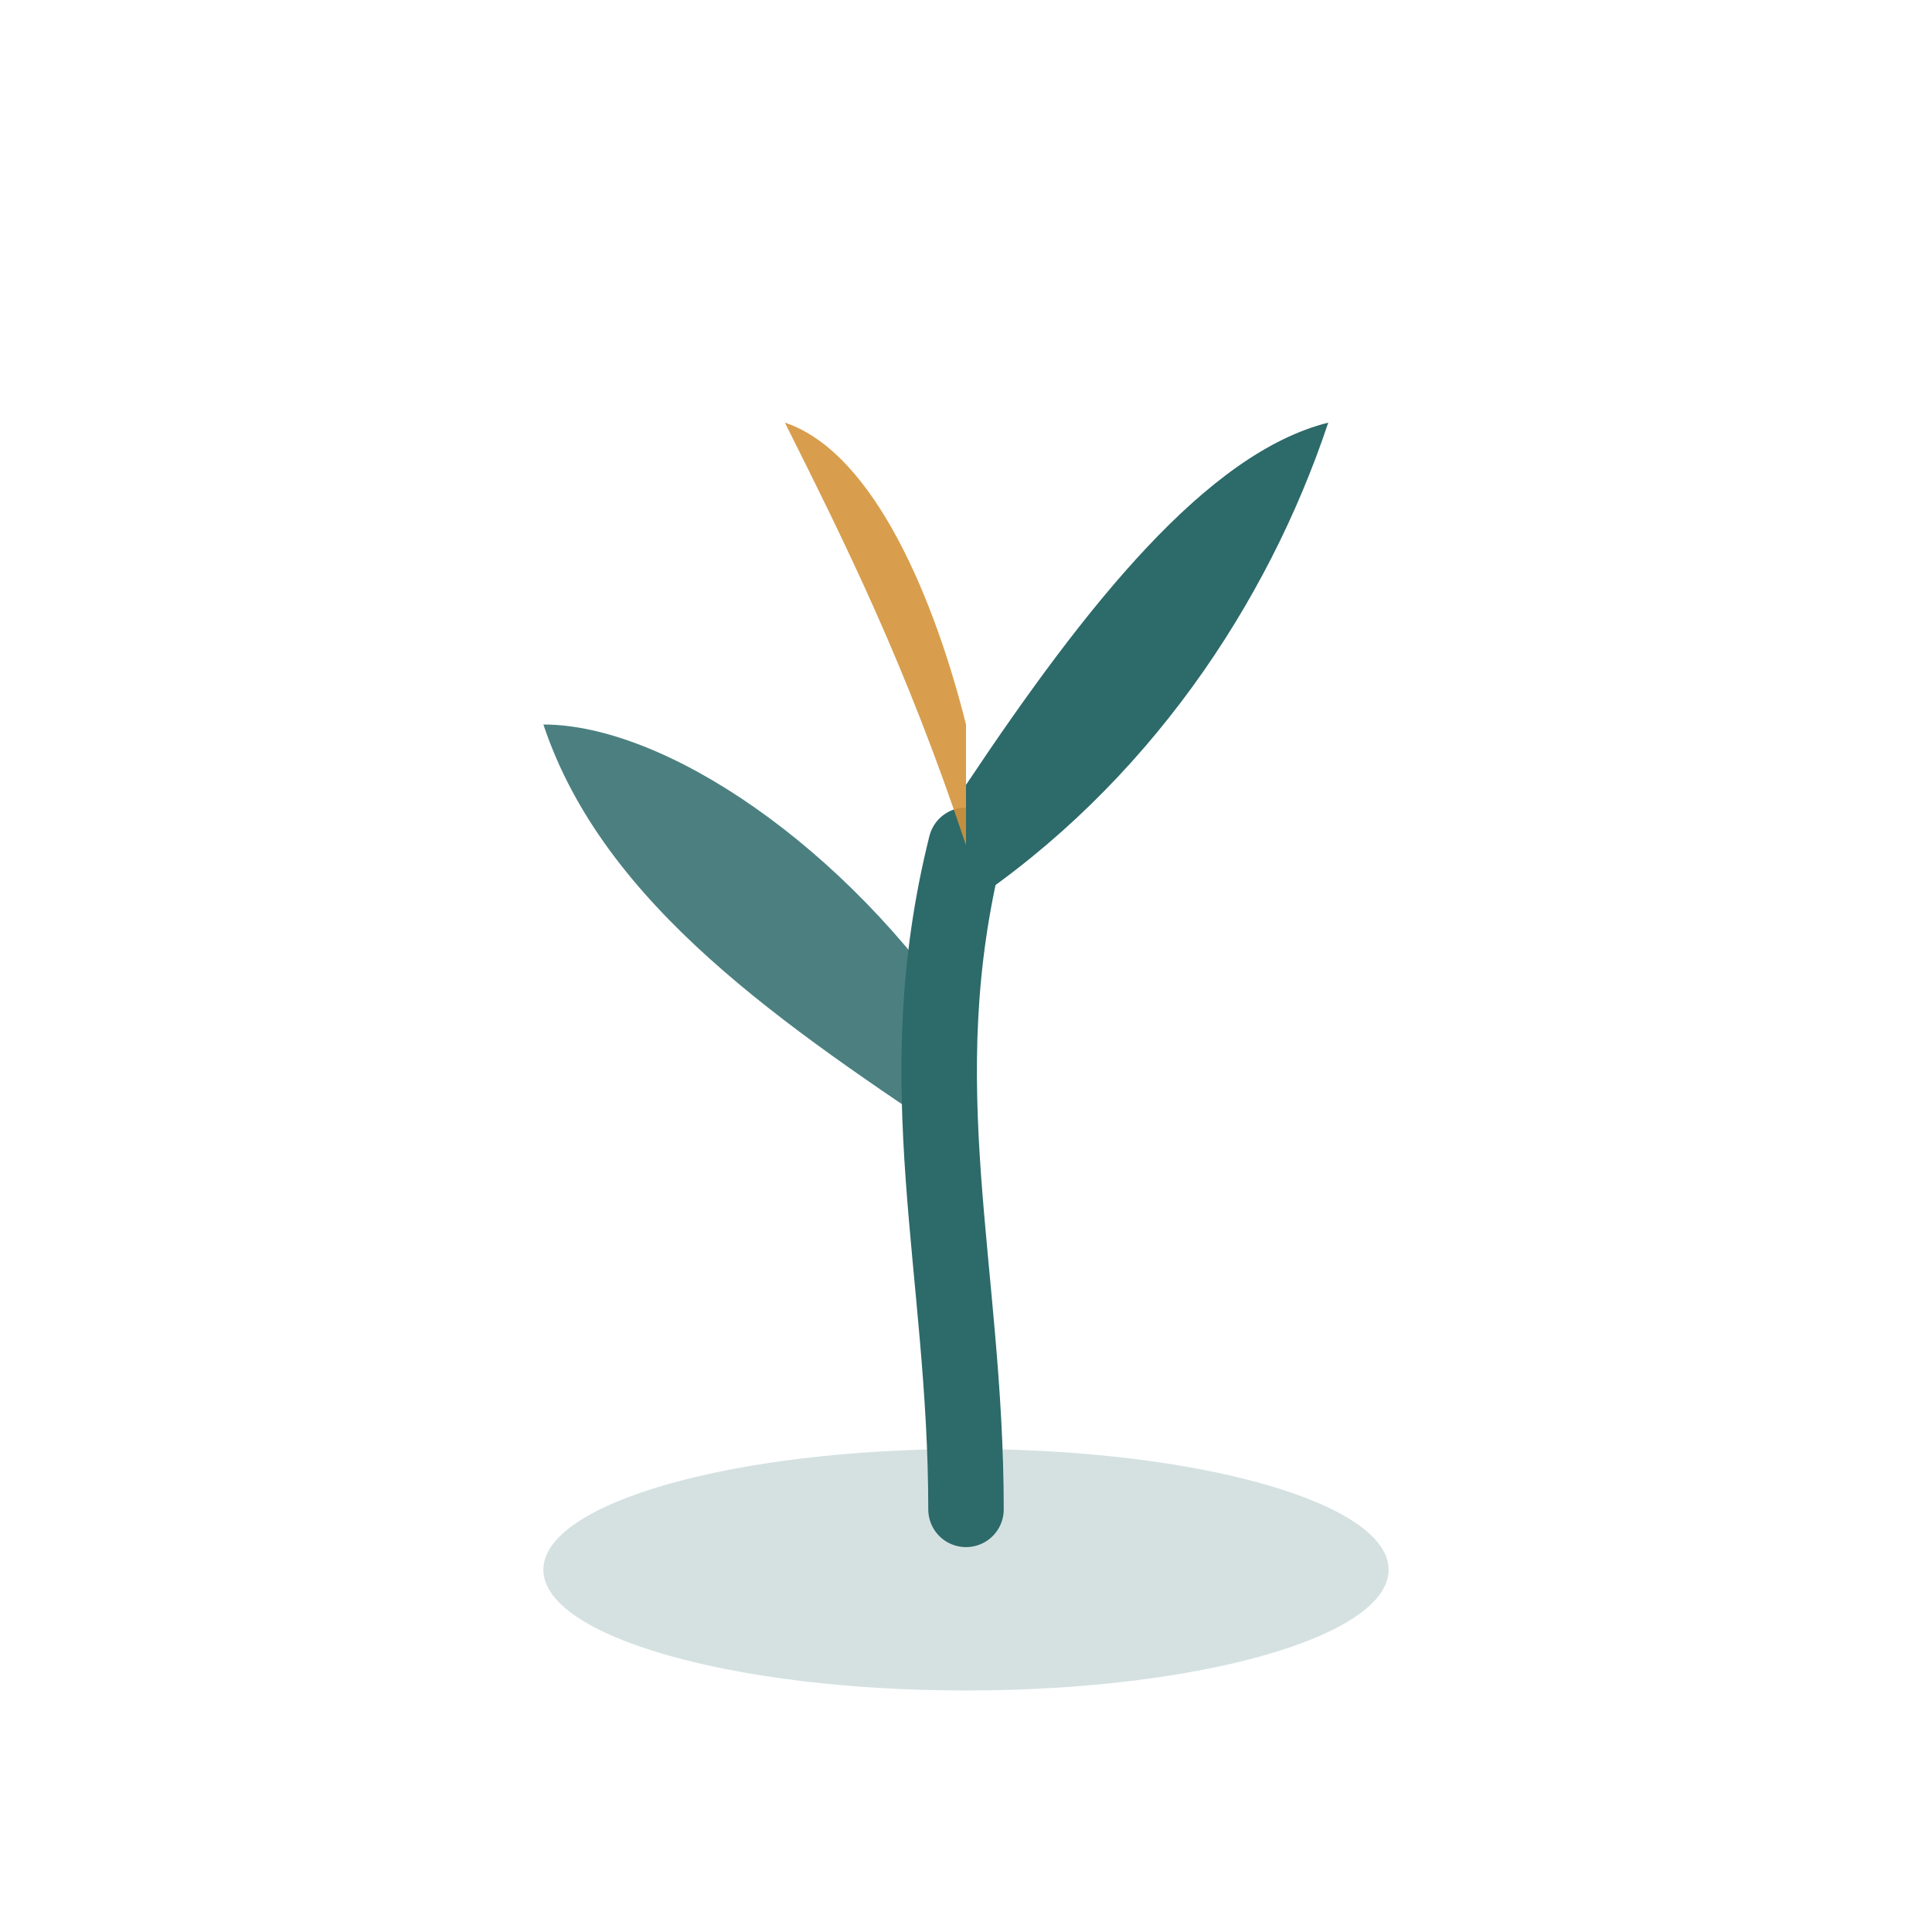
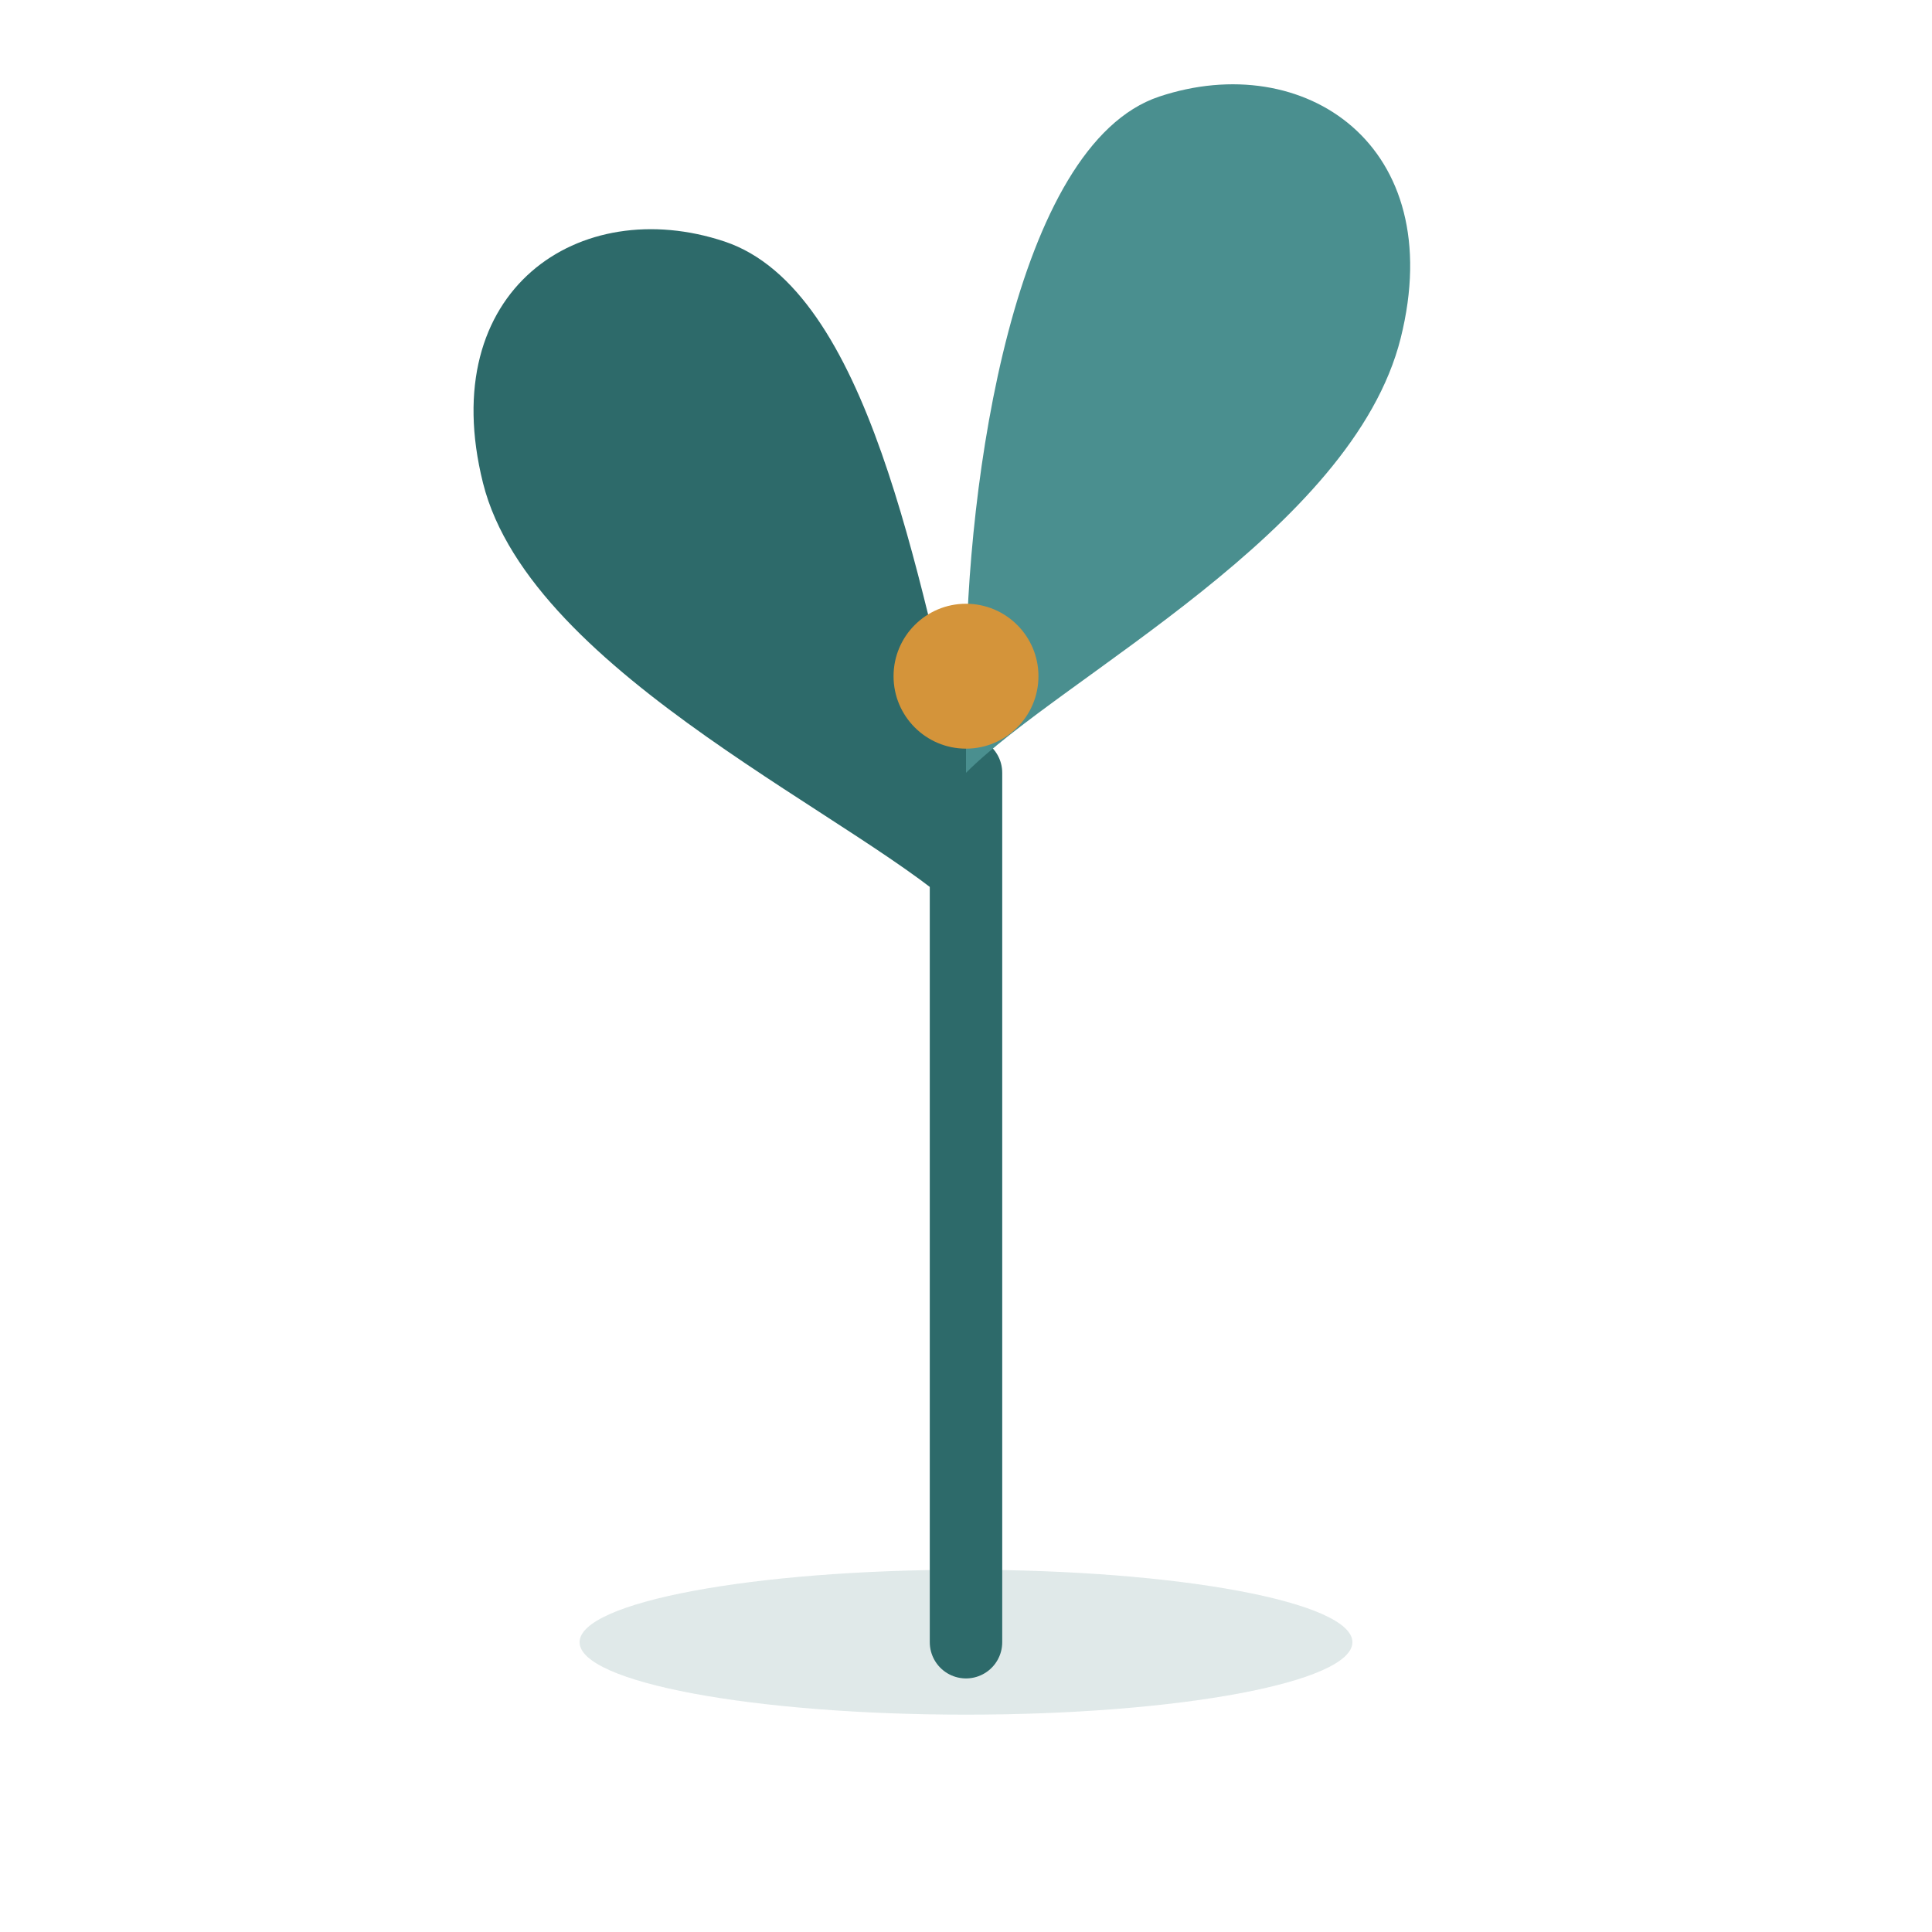
- <svg xmlns="http://www.w3.org/2000/svg" viewBox="0 0 64 64" width="64" height="64">
-   <ellipse cx="32" cy="52" rx="14" ry="4" fill="#2D6A6A" opacity="0.2" />
-   <path d="M32 50 C32 42, 30 36, 32 28" stroke="#2D6A6A" stroke-width="2.5" fill="none" stroke-linecap="round" />
-   <path d="M32 38 C26 34, 20 30, 18 24 C22 24, 28 28, 32 34" fill="#2D6A6A" opacity="0.85" />
-   <path d="M32 30 C38 26, 42 20, 44 14 C40 15, 36 20, 32 26" fill="#2D6A6A" />
-   <path d="M32 28 C30 22, 28 18, 26 14 C29 15, 31 20, 32 24" fill="#D4943A" opacity="0.9" />
+ <svg xmlns="http://www.w3.org/2000/svg" viewBox="0 0 80 80" width="80" height="80">
+   <ellipse cx="40" cy="68" rx="16" ry="3" fill="#2D6A6A" opacity="0.15" />
+   <path d="M40 68 C40 68, 40 42, 40 32" stroke="#2D6A6A" stroke-width="3" stroke-linecap="round" fill="none" />
+   <path d="M40 38 C36 34, 22 28, 20 20 C18 12, 24 8, 30 10 C36 12, 38 24, 40 32" fill="#2D6A6A" />
+   <path d="M40 32 C44 28, 56 22, 58 14 C60 6, 54 2, 48 4 C42 6, 40 20, 40 28" fill="#4A8F8F" />
+   <circle cx="40" cy="28" r="3" fill="#D4943A" />
</svg>
